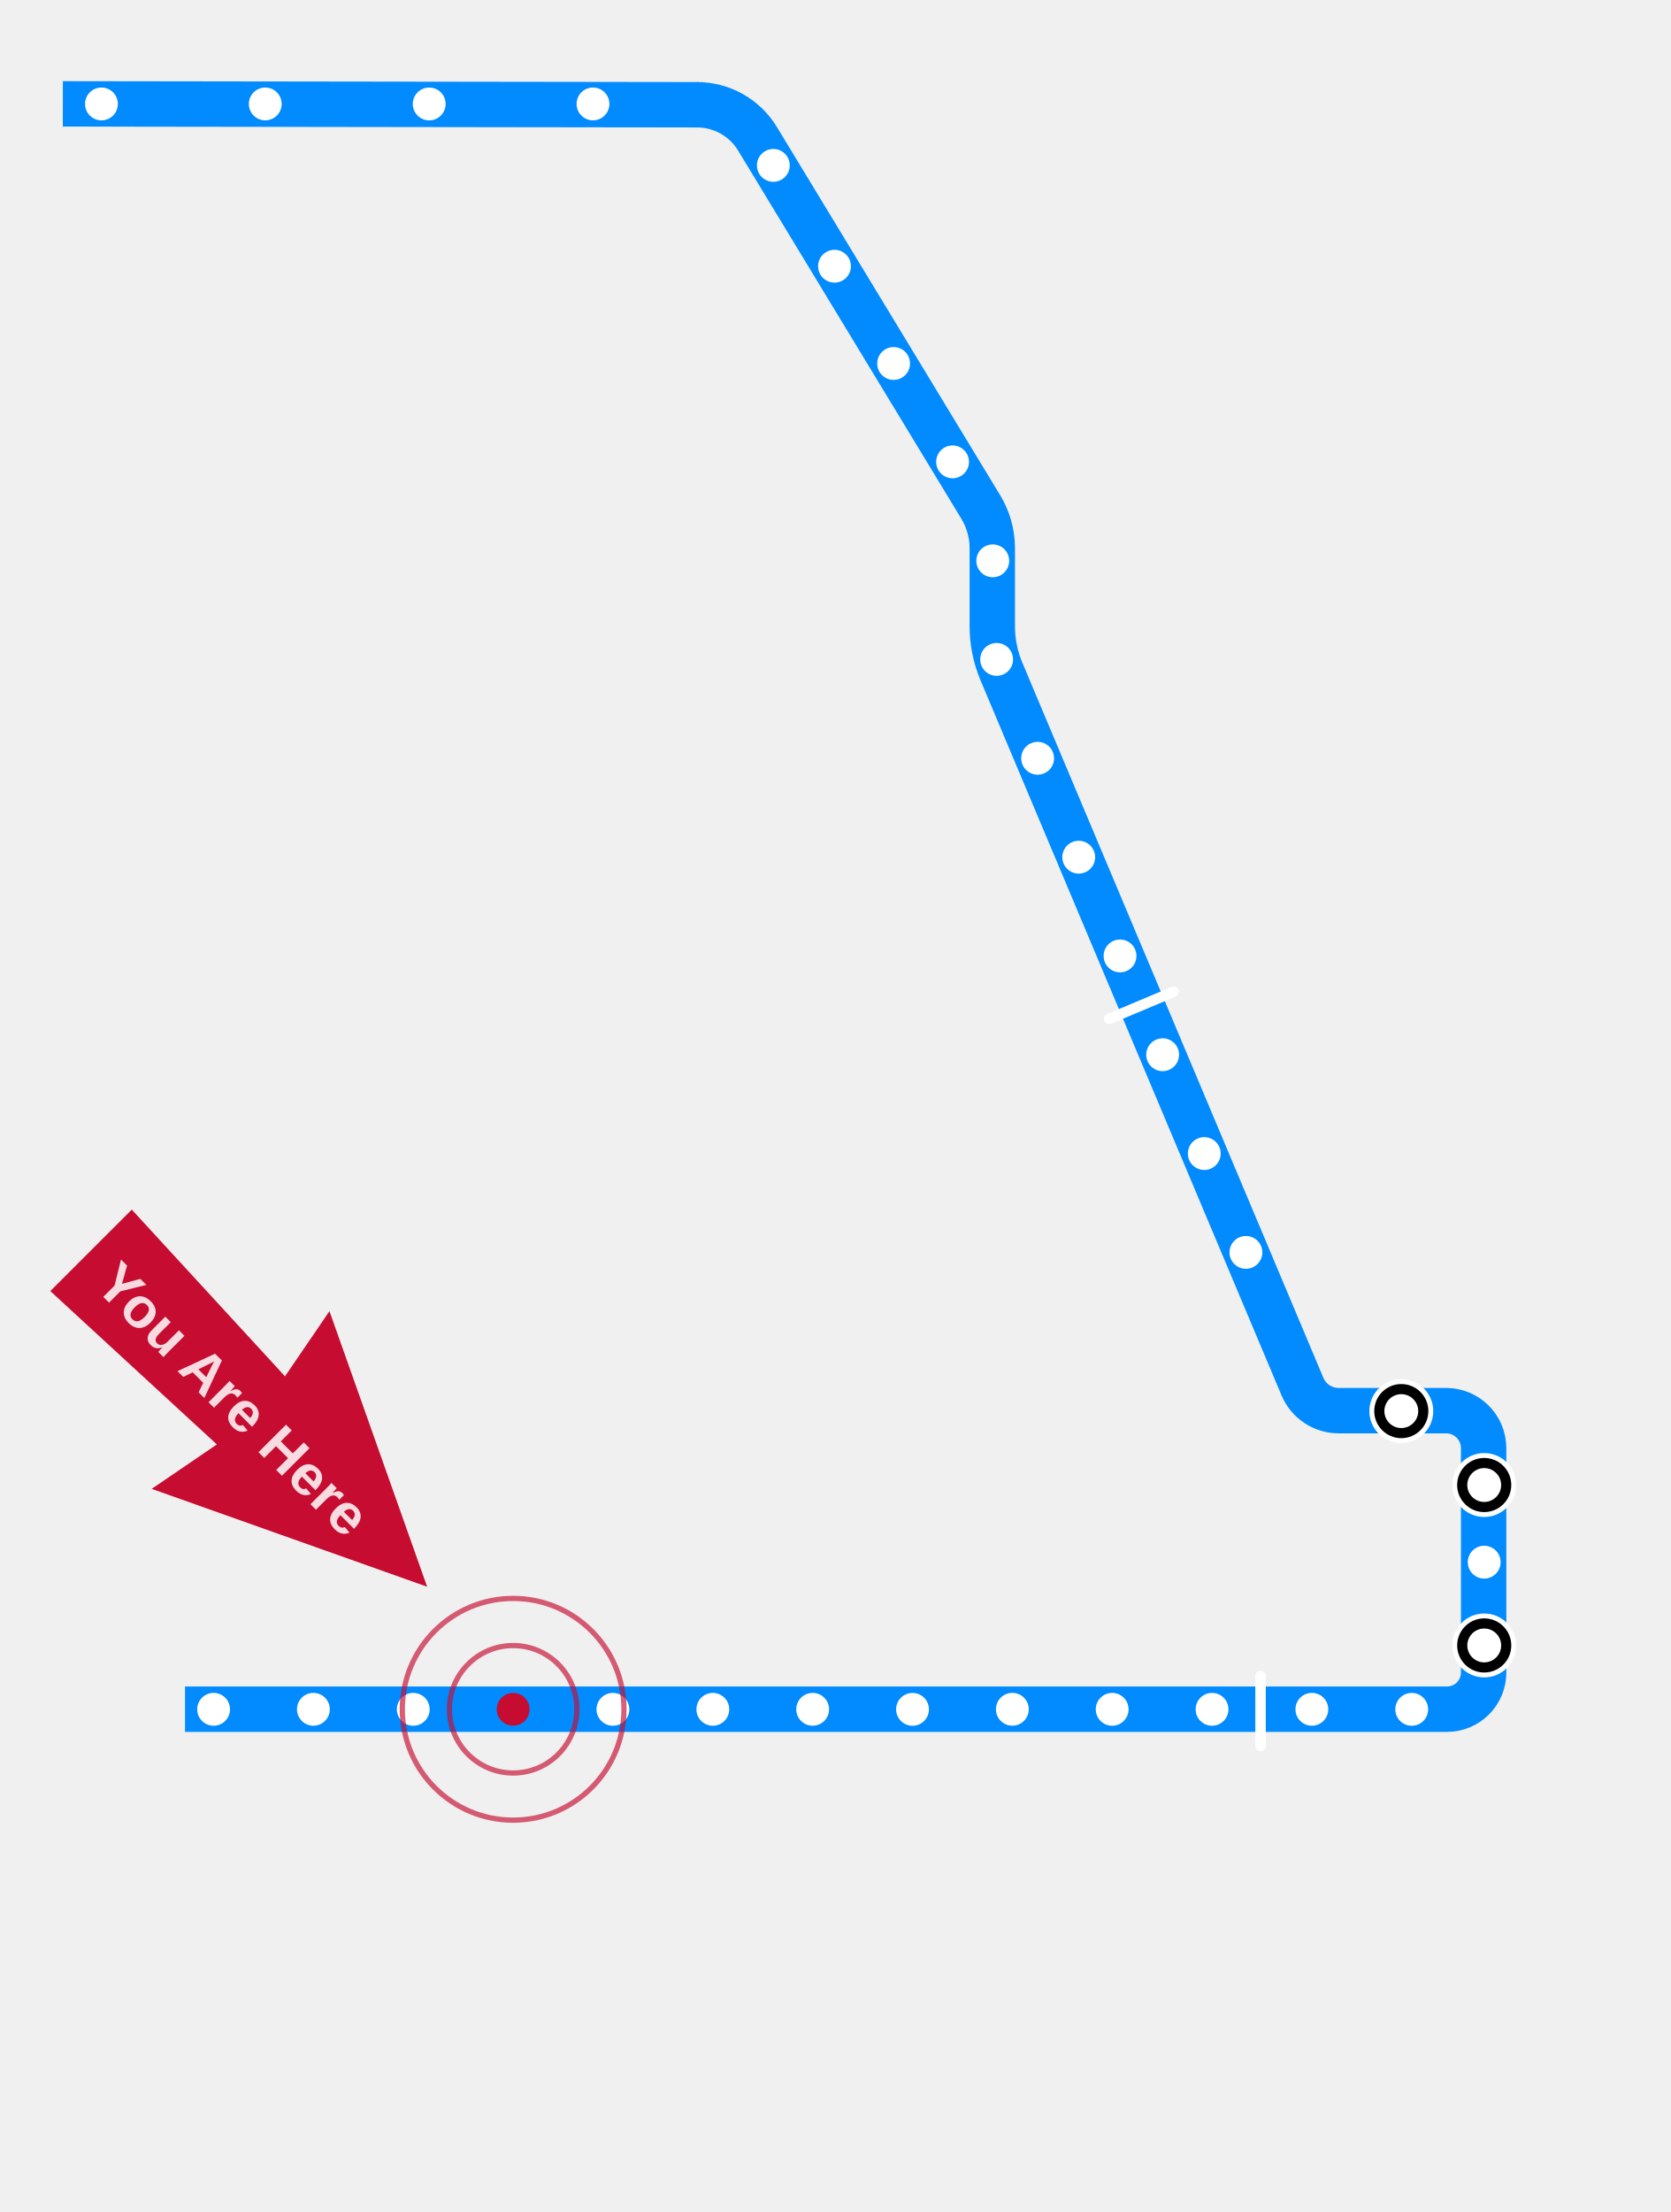
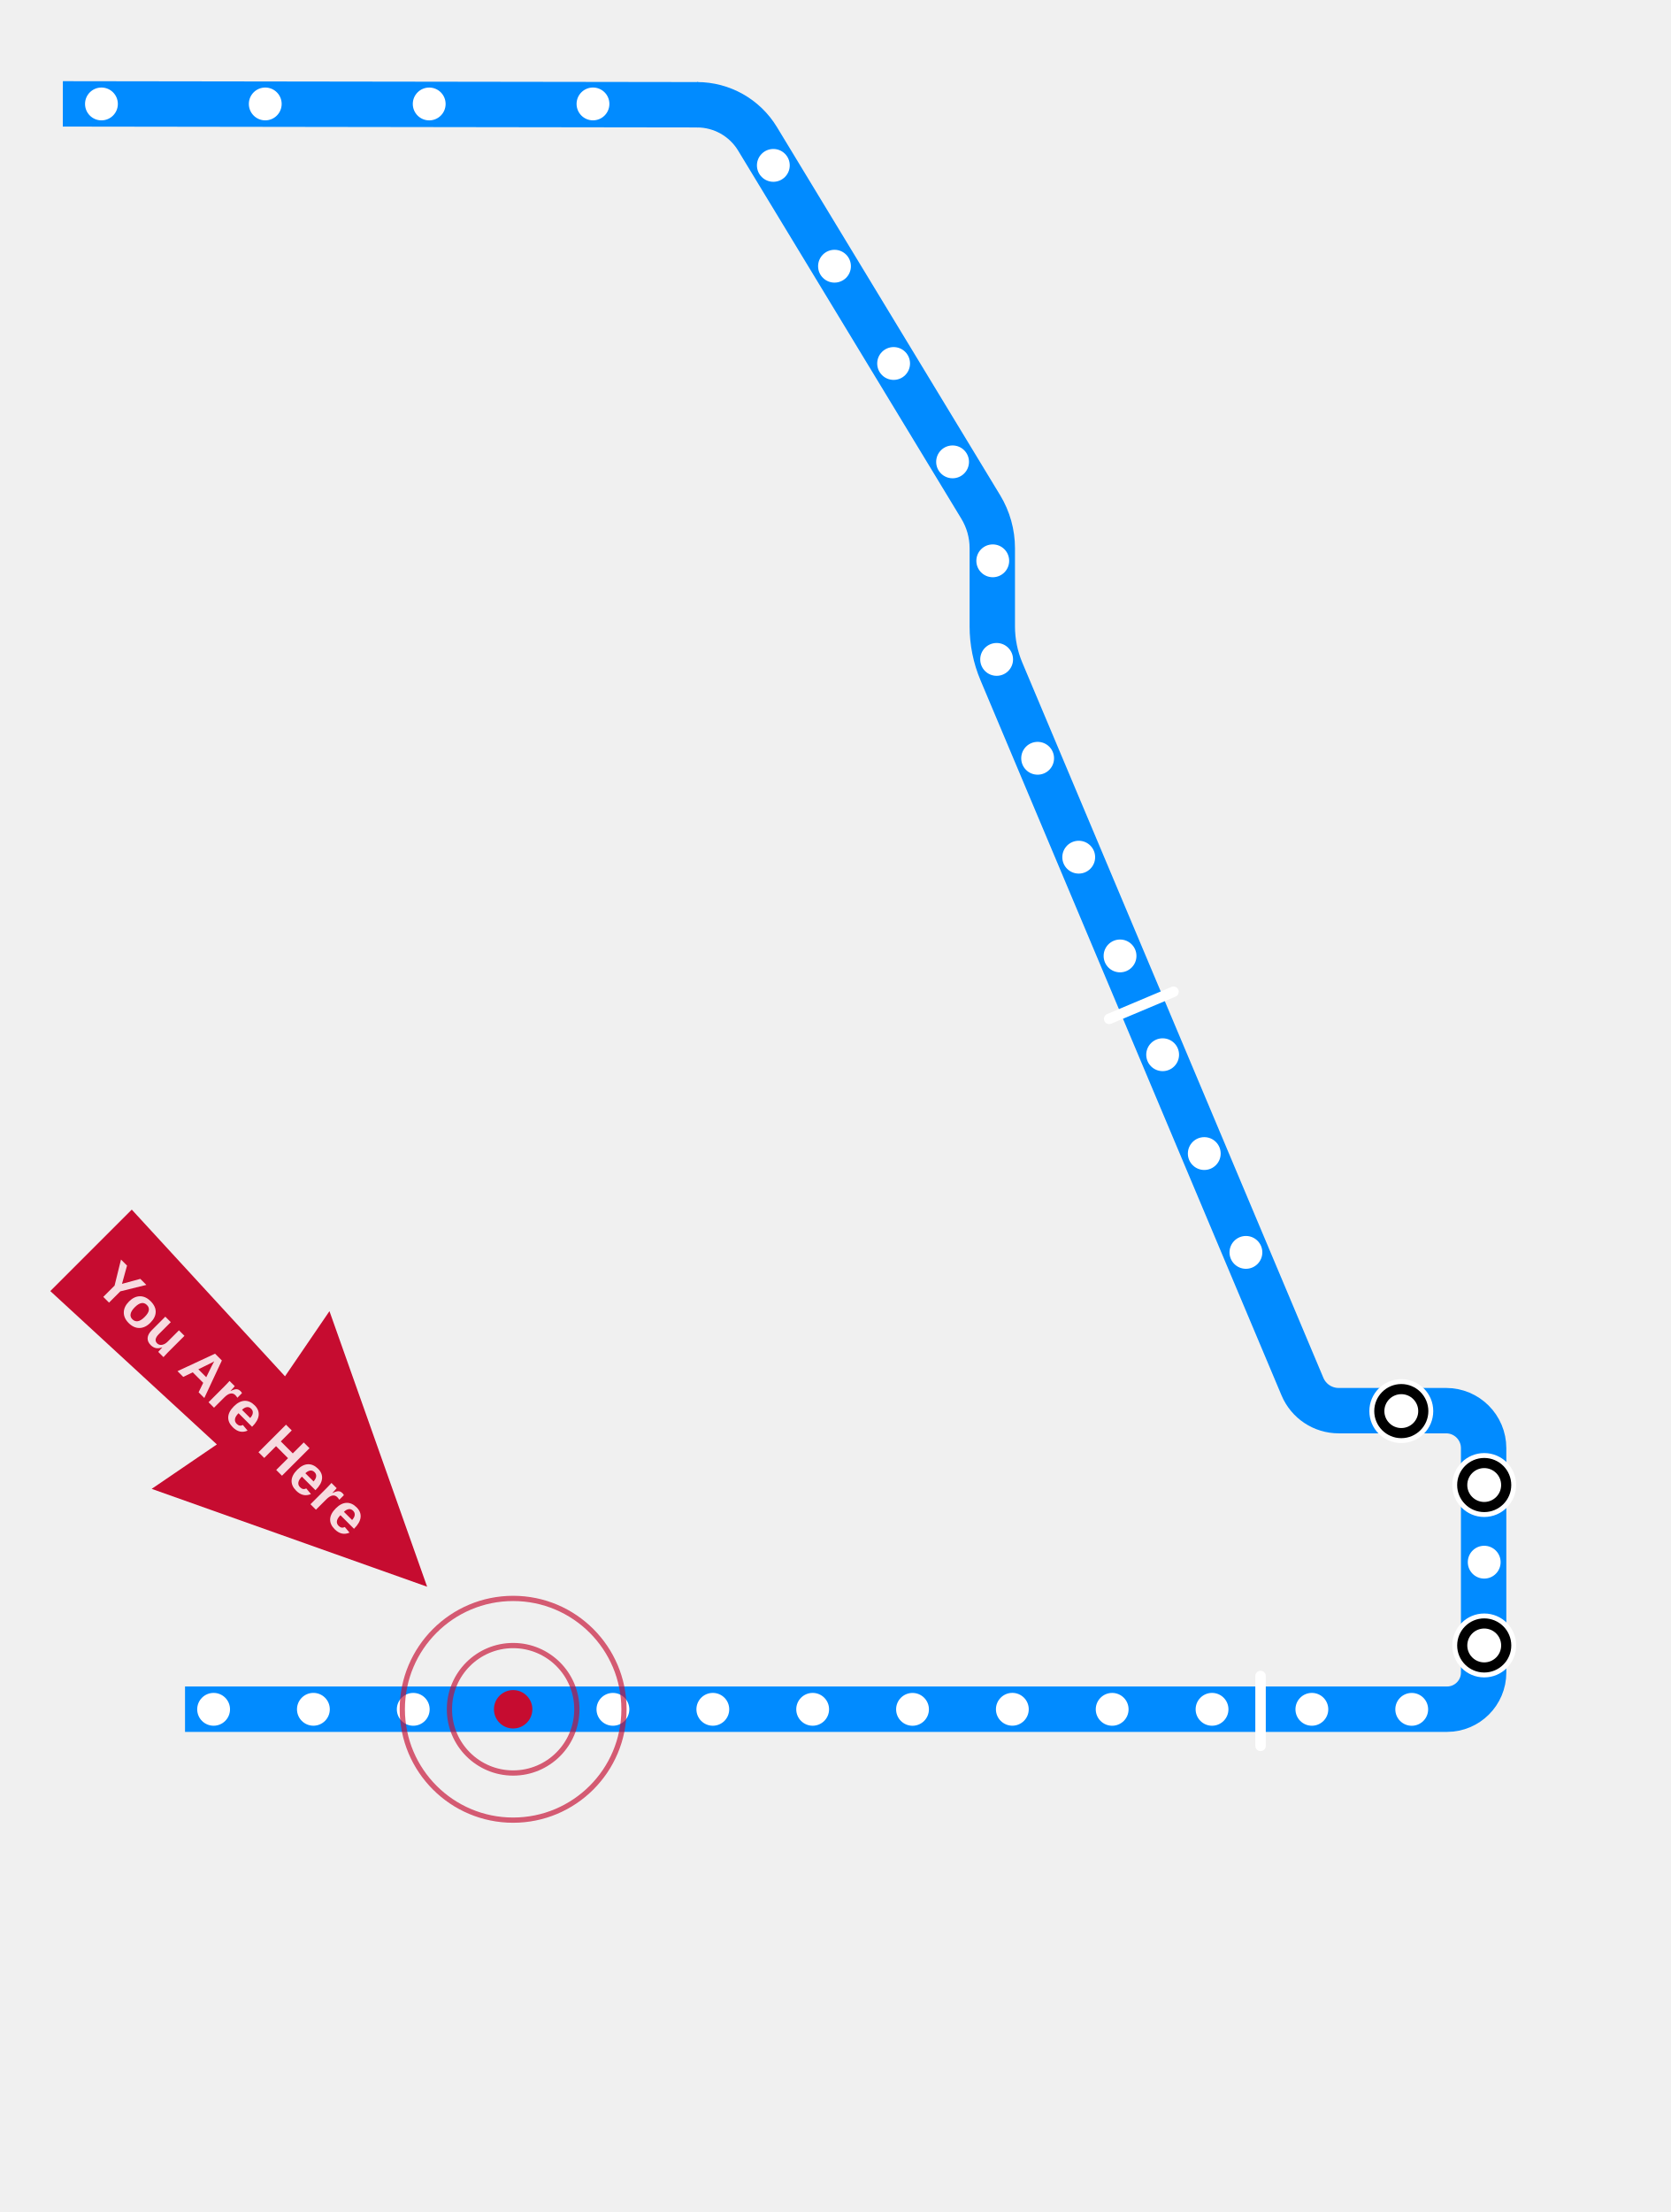
<svg xmlns="http://www.w3.org/2000/svg" width="957" height="1267" viewBox="0 0 957 1267">
  <path id="Path" fill="#000000" stroke="#018bff" stroke-width="26" d="M 36 59.5 L 400 60.002" />
  <path id="path1" fill="none" stroke="#018bff" stroke-width="26" d="M 400 60 L 399.36 60 C 413.518 60 426.649 67.394 433.99 79.5 L 561.9 290.41 C 566.217 297.525 568.5 305.688 568.5 314.01 L 568.5 358.75 C 568.499 367.615 570.27 376.39 573.71 384.56 L 746.2 794.23 C 749.713 802.575 757.886 808.001 766.94 808 L 828.5 808 C 840.374 808 850 817.626 850 829.5 L 850 958 C 850 969.598 840.598 979 829 979 L 106 979" />
  <path id="path2" fill="#ffffff" stroke="none" d="M 67.52 59.54 C 67.52 64.731 63.311 68.94 58.12 68.94 C 52.929 68.94 48.72 64.731 48.72 59.54 C 48.72 54.349 52.929 50.14 58.12 50.14 C 63.311 50.14 67.52 54.349 67.52 59.54 Z" />
  <path id="path3" fill="#ffffff" stroke="none" d="M 161.37 59.54 C 161.37 64.731 157.161 68.94 151.97 68.94 C 146.779 68.94 142.57 64.731 142.57 59.54 C 142.57 54.349 146.779 50.14 151.97 50.14 C 157.161 50.14 161.37 54.349 161.37 59.54 Z" />
  <path id="path4" fill="#ffffff" stroke="none" d="M 255.3 59.55 C 255.3 64.741 251.091 68.95 245.9 68.95 C 240.709 68.95 236.5 64.741 236.5 59.55 C 236.5 54.359 240.709 50.15 245.9 50.15 C 251.091 50.15 255.3 54.359 255.3 59.55 Z" />
  <path id="path5" fill="#ffffff" stroke="none" d="M 349.13 59.53 C 349.13 64.721 344.921 68.93 339.73 68.93 C 334.539 68.93 330.33 64.721 330.33 59.53 C 330.33 54.339 334.539 50.13 339.73 50.13 C 344.921 50.13 349.13 54.339 349.13 59.53 Z" />
  <path id="path6" fill="#ffffff" stroke="none" d="M 452.46 94.73 C 452.46 99.922 448.251 104.13 443.06 104.13 C 437.869 104.13 433.66 99.922 433.66 94.73 C 433.66 89.539 437.869 85.33 443.06 85.33 C 448.251 85.33 452.46 89.539 452.46 94.73 Z" />
  <path id="path7" fill="#ffffff" stroke="none" d="M 487.5 152.48 C 487.5 157.672 483.291 161.88 478.1 161.88 C 472.909 161.88 468.7 157.672 468.7 152.48 C 468.7 147.289 472.909 143.08 478.1 143.08 C 483.291 143.08 487.5 147.289 487.5 152.48 Z" />
  <path id="path8" fill="#ffffff" stroke="none" d="M 521.37 208.2 C 521.37 213.391 517.161 217.6 511.97 217.6 C 506.779 217.6 502.57 213.391 502.57 208.2 C 502.57 203.009 506.779 198.8 511.97 198.8 C 517.161 198.8 521.37 203.009 521.37 208.2 Z" />
  <path id="path9" fill="#ffffff" stroke="none" d="M 555.15 264.55 C 555.15 269.741 550.941 273.95 545.75 273.95 C 540.559 273.95 536.35 269.741 536.35 264.55 C 536.35 259.359 540.559 255.15 545.75 255.15 C 550.941 255.15 555.15 259.359 555.15 264.55 Z" />
  <path id="path10" fill="#ffffff" stroke="none" d="M 578.17 321.23 C 578.17 326.422 573.961 330.63 568.77 330.63 C 563.579 330.63 559.37 326.422 559.37 321.23 C 559.37 316.039 563.579 311.83 568.77 311.83 C 573.961 311.83 578.17 316.039 578.17 321.23 Z" />
  <path id="path11" fill="#ffffff" stroke="none" d="M 580.39 377.7 C 580.39 382.891 576.181 387.1 570.99 387.1 C 565.799 387.1 561.59 382.891 561.59 377.7 C 561.59 372.509 565.799 368.3 570.99 368.3 C 576.181 368.3 580.39 372.509 580.39 377.7 Z" />
  <path id="path12" fill="#ffffff" stroke="none" d="M 603.88 434.33 C 603.88 439.521 599.671 443.73 594.48 443.73 C 589.289 443.73 585.08 439.521 585.08 434.33 C 585.08 429.139 589.289 424.93 594.48 424.93 C 599.671 424.93 603.88 429.139 603.88 434.33 Z" />
  <path id="path13" fill="#ffffff" stroke="none" d="M 627.42 490.98 C 627.42 496.172 623.211 500.38 618.02 500.38 C 612.829 500.38 608.62 496.172 608.62 490.98 C 608.62 485.789 612.829 481.58 618.02 481.58 C 623.211 481.58 627.42 485.789 627.42 490.98 Z" />
  <path id="path14" fill="#ffffff" stroke="none" d="M 651.09 547.54 C 651.09 552.732 646.881 556.94 641.69 556.94 C 636.499 556.94 632.29 552.732 632.29 547.54 C 632.29 542.349 636.499 538.14 641.69 538.14 C 646.881 538.14 651.09 542.349 651.09 547.54 Z" />
  <path id="path15" fill="#ffffff" stroke="none" d="M 675.5 604.13 C 675.5 609.321 671.292 613.53 666.1 613.53 C 660.909 613.53 656.7 609.321 656.7 604.13 C 656.7 598.939 660.909 594.73 666.1 594.73 C 671.292 594.73 675.5 598.939 675.5 604.13 Z" />
  <path id="path16" fill="#ffffff" stroke="none" d="M 699.35 660.74 C 699.35 665.931 695.141 670.14 689.95 670.14 C 684.759 670.14 680.55 665.931 680.55 660.74 C 680.55 655.549 684.759 651.34 689.95 651.34 C 695.141 651.34 699.35 655.549 699.35 660.74 Z" />
  <path id="path17" fill="#ffffff" stroke="none" d="M 723.21 717.35 C 723.21 722.542 719.001 726.75 713.81 726.75 C 708.619 726.75 704.41 722.542 704.41 717.35 C 704.41 712.159 708.619 707.95 713.81 707.95 C 719.001 707.95 723.21 712.159 723.21 717.35 Z" />
  <path id="path18" fill="#ffffff" stroke="none" d="M 859.73 894.79 C 859.73 899.982 855.521 904.19 850.33 904.19 C 845.139 904.19 840.93 899.982 840.93 894.79 C 840.93 889.599 845.139 885.39 850.33 885.39 C 855.521 885.39 859.73 889.599 859.73 894.79 Z" />
  <path id="path19" fill="#ffffff" stroke="none" d="M 131.78 979.07 C 131.78 984.261 127.571 988.47 122.38 988.47 C 117.189 988.47 112.98 984.261 112.98 979.07 C 112.98 973.879 117.189 969.67 122.38 969.67 C 127.571 969.67 131.78 973.879 131.78 979.07 Z" />
  <path id="path20" fill="#ffffff" stroke="none" d="M 188.95 979.06 C 188.95 984.251 184.741 988.46 179.55 988.46 C 174.359 988.46 170.15 984.251 170.15 979.06 C 170.15 973.869 174.359 969.66 179.55 969.66 C 184.741 969.66 188.95 973.869 188.95 979.06 Z" />
  <path id="path21" fill="#ffffff" stroke="none" d="M 246.16 979.08 C 246.16 984.271 241.951 988.48 236.76 988.48 C 231.569 988.48 227.36 984.271 227.36 979.08 C 227.36 973.889 231.569 969.68 236.76 969.68 C 241.951 969.68 246.16 973.889 246.16 979.08 Z" />
  <path id="path22" fill="#c60c30" stroke="none" d="M 303.39 979.05 C 303.39 984.241 299.181 988.45 293.99 988.45 C 288.799 988.45 284.59 984.241 284.59 979.05 C 284.59 973.859 288.799 969.65 293.99 969.65 C 299.181 969.65 303.39 973.859 303.39 979.05 Z" />
  <path id="path23" fill="#ffffff" stroke="none" d="M 360.55 979.08 C 360.55 984.271 356.341 988.48 351.15 988.48 C 345.959 988.48 341.75 984.271 341.75 979.08 C 341.75 973.889 345.959 969.68 351.15 969.68 C 356.341 969.68 360.55 973.889 360.55 979.08 Z" />
  <path id="path24" fill="#ffffff" stroke="none" d="M 417.79 979.07 C 417.79 984.261 413.581 988.47 408.39 988.47 C 403.199 988.47 398.99 984.261 398.99 979.07 C 398.99 973.879 403.199 969.67 408.39 969.67 C 413.581 969.67 417.79 973.879 417.79 979.07 Z" />
  <path id="path25" fill="#ffffff" stroke="none" d="M 474.99 979.07 C 474.99 984.261 470.781 988.47 465.59 988.47 C 460.399 988.47 456.19 984.261 456.19 979.07 C 456.19 973.879 460.399 969.67 465.59 969.67 C 470.781 969.67 474.99 973.879 474.99 979.07 Z" />
  <path id="path26" fill="#ffffff" stroke="none" d="M 532.2 979.09 C 532.2 984.281 527.991 988.49 522.8 988.49 C 517.609 988.49 513.4 984.281 513.4 979.09 C 513.4 973.898 517.609 969.69 522.8 969.69 C 527.991 969.69 532.2 973.898 532.2 979.09 Z" />
  <path id="path27" fill="#ffffff" stroke="none" d="M 589.39 979.05 C 589.39 984.241 585.181 988.45 579.99 988.45 C 574.799 988.45 570.59 984.241 570.59 979.05 C 570.59 973.859 574.799 969.65 579.99 969.65 C 585.181 969.65 589.39 973.859 589.39 979.05 Z" />
  <path id="path28" fill="#ffffff" stroke="none" d="M 646.58 979.08 C 646.58 984.271 642.371 988.48 637.18 988.48 C 631.989 988.48 627.78 984.271 627.78 979.08 C 627.78 973.889 631.989 969.68 637.18 969.68 C 642.371 969.68 646.58 973.889 646.58 979.08 Z" />
  <path id="path29" fill="#ffffff" stroke="none" d="M 703.8 979.07 C 703.8 984.261 699.591 988.47 694.4 988.47 C 689.208 988.47 685 984.261 685 979.07 C 685 973.879 689.208 969.67 694.4 969.67 C 699.591 969.67 703.8 973.879 703.8 979.07 Z" />
  <path id="path30" fill="#ffffff" stroke="none" d="M 760.99 979.07 C 760.99 984.261 756.781 988.47 751.59 988.47 C 746.398 988.47 742.19 984.261 742.19 979.07 C 742.19 973.879 746.398 969.67 751.59 969.67 C 756.781 969.67 760.99 973.879 760.99 979.07 Z" />
  <path id="path31" fill="#ffffff" stroke="none" d="M 818.2 979.09 C 818.2 984.281 813.991 988.49 808.8 988.49 C 803.609 988.49 799.4 984.281 799.4 979.09 C 799.4 973.898 803.609 969.69 808.8 969.69 C 813.991 969.69 818.2 973.898 818.2 979.09 Z" />
  <clipPath id="clipPath1">
    <path d="M 780 786 L 826 786 L 826 832 L 780 832 Z" />
  </clipPath>
  <path id="path32" fill="#ffffff" stroke="none" clip-path="url(#clipPath1)" d="M 821.13 808.26 C 821.13 818.367 812.937 826.56 802.83 826.56 C 792.723 826.56 784.53 818.367 784.53 808.26 C 784.53 798.153 792.723 789.96 802.83 789.96 C 812.937 789.96 821.13 798.153 821.13 808.26 Z" />
  <path id="path33" fill="#ffffff" stroke="none" d="M 868.63 850.6 C 868.63 860.707 860.437 868.9 850.33 868.9 C 840.223 868.9 832.03 860.707 832.03 850.6 C 832.03 840.493 840.223 832.3 850.33 832.3 C 860.437 832.3 868.63 840.493 868.63 850.6 Z" />
  <path id="path34" fill="#ffffff" stroke="none" d="M 868.64 942.49 C 868.64 952.597 860.447 960.79 850.34 960.79 C 840.233 960.79 832.04 952.597 832.04 942.49 C 832.04 932.383 840.233 924.19 850.34 924.19 C 860.447 924.19 868.64 932.383 868.64 942.49 Z" />
  <path id="path35" fill="#000000" stroke="none" d="M 818.33 808.26 C 818.33 816.82 811.39 823.76 802.83 823.76 C 794.27 823.76 787.33 816.82 787.33 808.26 C 787.33 799.7 794.27 792.76 802.83 792.76 C 811.39 792.76 818.33 799.7 818.33 808.26 Z" />
  <path id="path36" fill="#000000" stroke="none" d="M 865.83 850.6 C 865.83 859.16 858.89 866.1 850.33 866.1 C 841.77 866.1 834.83 859.16 834.83 850.6 C 834.83 842.04 841.77 835.1 850.33 835.1 C 858.89 835.1 865.83 842.04 865.83 850.6 Z" />
  <path id="path37" fill="#000000" stroke="none" d="M 865.84 942.49 C 865.84 951.05 858.9 957.99 850.34 957.99 C 841.78 957.99 834.84 951.05 834.84 942.49 C 834.84 933.93 841.78 926.99 850.34 926.99 C 858.9 926.99 865.84 933.93 865.84 942.49 Z" />
  <path id="path38" fill="#ffffff" stroke="none" d="M 812.53 808.26 C 812.53 813.617 808.187 817.96 802.83 817.96 C 797.473 817.96 793.13 813.617 793.13 808.26 C 793.13 802.903 797.473 798.56 802.83 798.56 C 808.187 798.56 812.53 802.903 812.53 808.26 Z" />
  <path id="path39" fill="#ffffff" stroke="none" d="M 860.03 850.6 C 860.03 855.957 855.687 860.3 850.33 860.3 C 844.973 860.3 840.63 855.957 840.63 850.6 C 840.63 845.243 844.973 840.9 850.33 840.9 C 855.687 840.9 860.03 845.243 860.03 850.6 Z" />
  <path id="path40" fill="#ffffff" stroke="none" d="M 860.04 942.49 C 860.04 947.847 855.697 952.19 850.34 952.19 C 844.983 952.19 840.64 947.847 840.64 942.49 C 840.64 937.133 844.983 932.79 850.34 932.79 C 855.697 932.79 860.04 937.133 860.04 942.49 Z" />
  <path id="divider-damen-division" fill="#000000" stroke="#ffffff" stroke-width="6" stroke-linecap="round" d="M 635.46 583.6 L 672.33 568.07" />
  <path id="divider-uic-clinton" fill="#000000" stroke="#ffffff" stroke-width="6" stroke-linecap="round" d="M 722.19 960 L 722.19 1000" />
  <circle cx="293.99" cy="979.05" r="36.5" fill="none" stroke="#c60c30" stroke-width="3" opacity="0.66" />
  <circle cx="293.99" cy="979.05" r="63.5" fill="none" stroke="#c60c30" stroke-width="3" opacity="0.66" />
+   <circle id="coverage-dot" cx="293.99" cy="979.05" r="11" fill="#c60c30" stroke="none" />
  <g id="you-are-here" transform="translate(171.61,-0.02) rotate(-30,122.38,979.07)">
    <g id="Group">
      <path id="path43" fill="#c60c30" stroke="none" d="M 12.502 639.025 L 51.223 762.823 L 6.161 766.187 L 114.801 893.634 L 145.265 728.96 L 104.546 748.553 L 76.258 621.963 Z" />
      <g id="g1">
        <text id="You-Are-Here" opacity="0.85" transform="matrix(0.258521 0.966006 -0.966006 0.258521 775.9927 482.0297)" xml:space="preserve" x="-30.4" y="759" font-family="Arial" font-size="32.4" font-weight="700" fill="#ffffff" letter-spacing="0.312">You Are Here</text>
      </g>
    </g>
  </g>
</svg>
